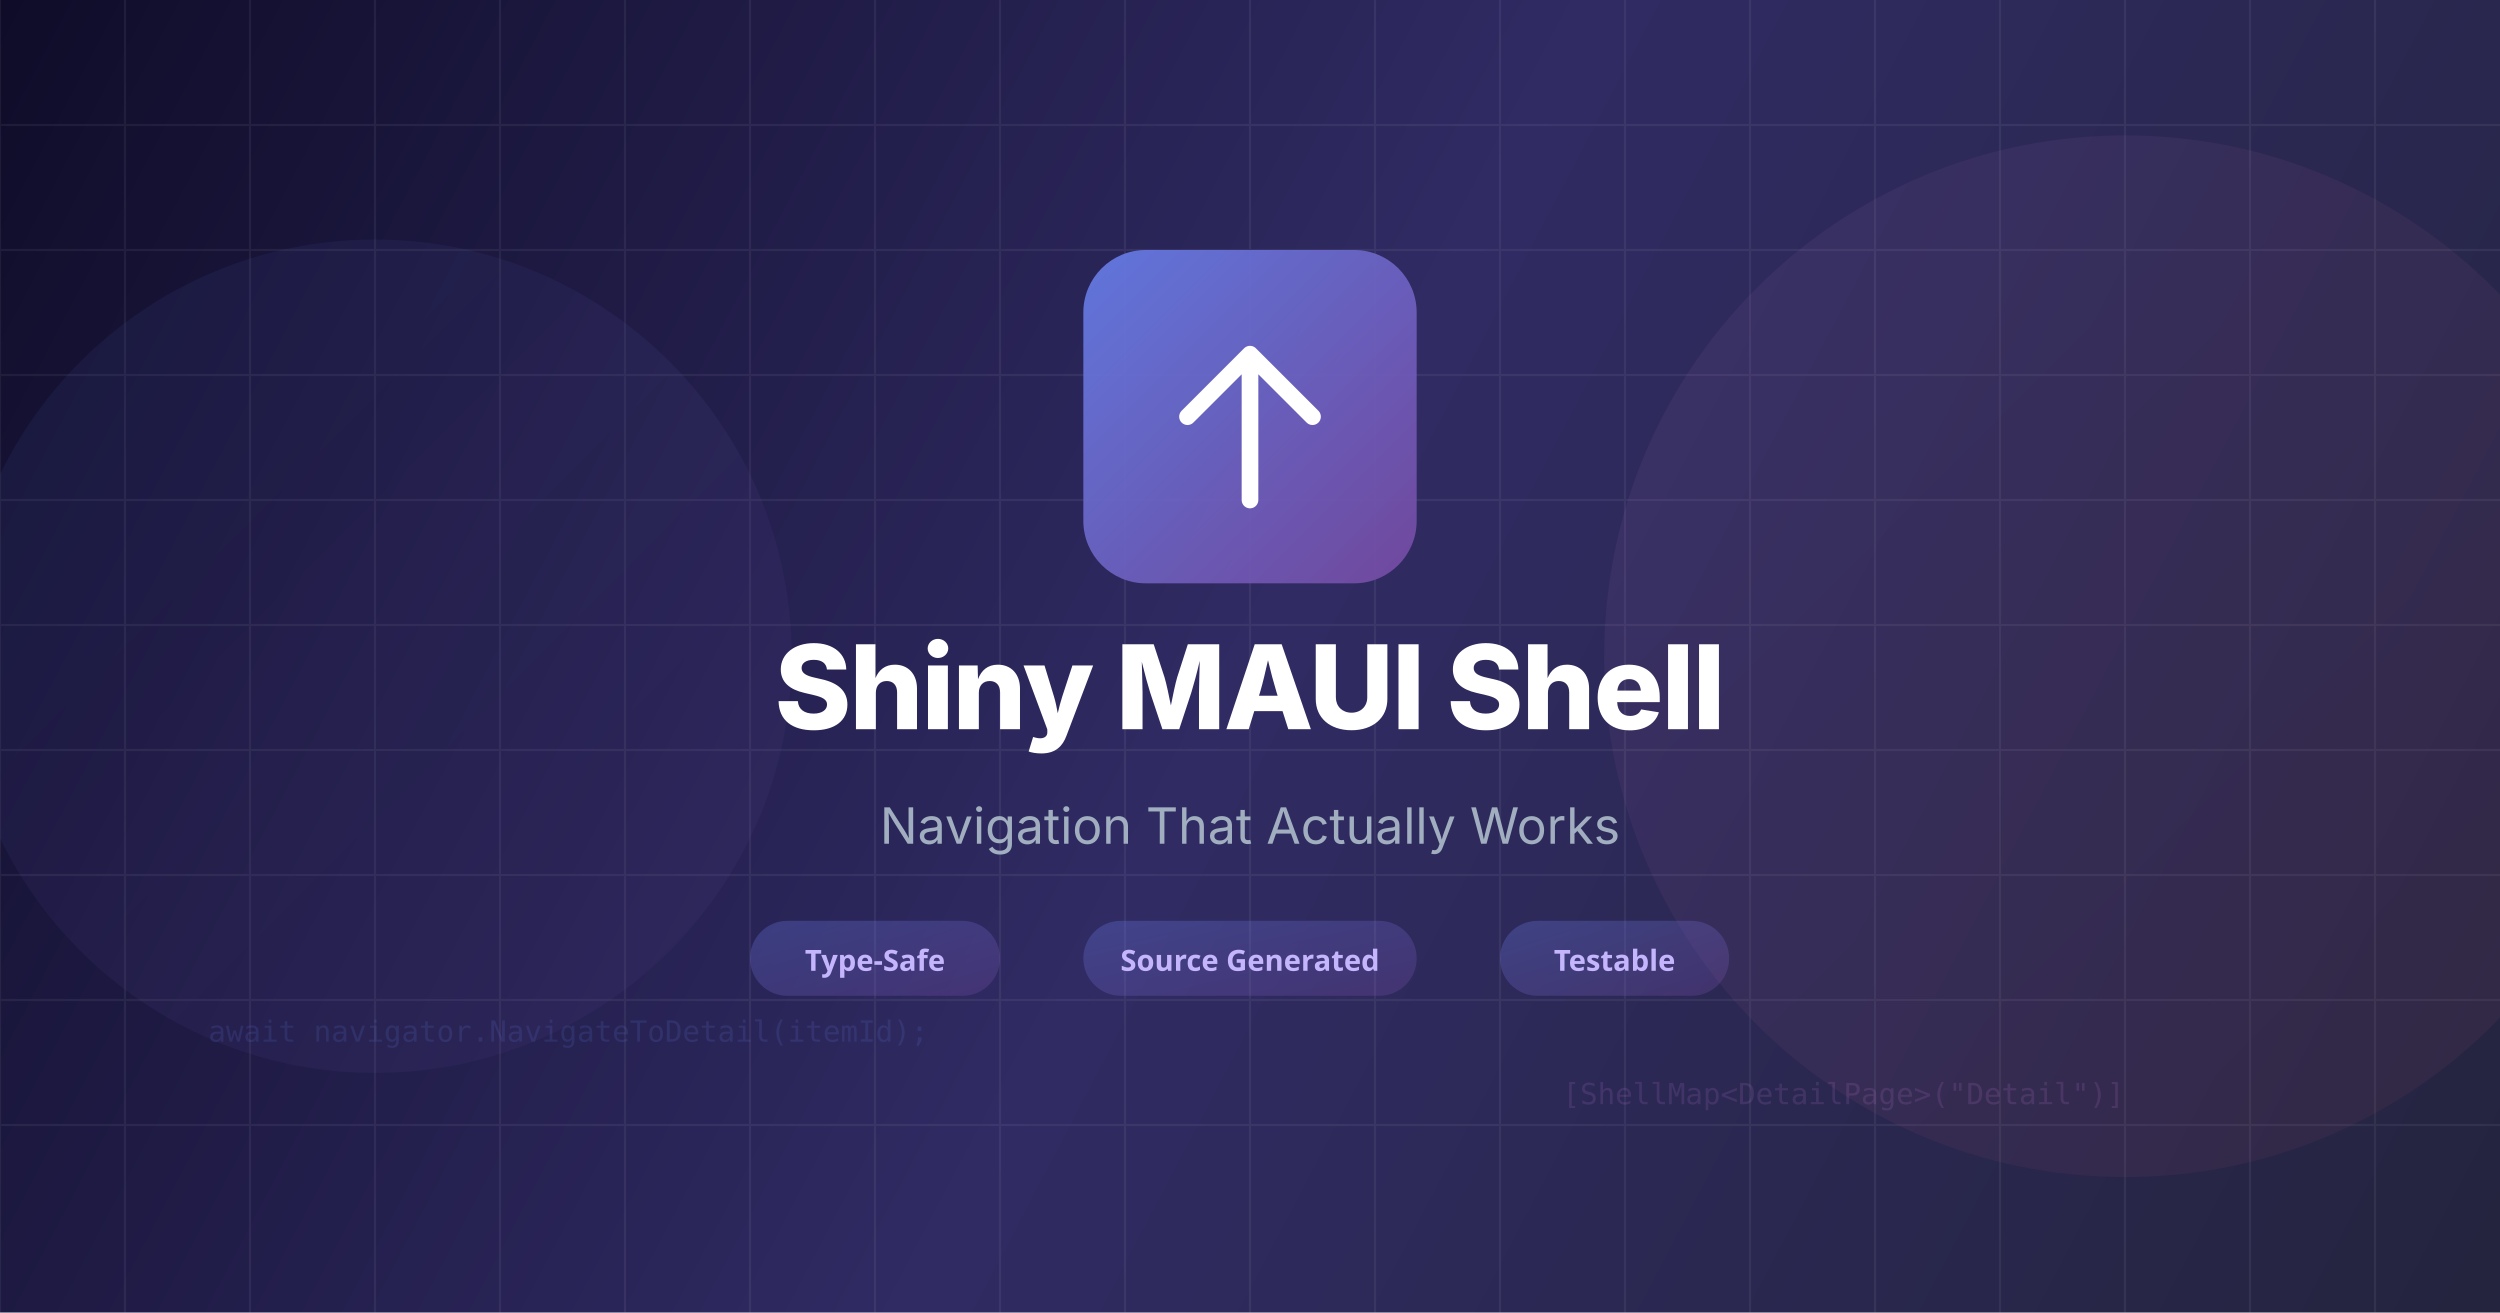
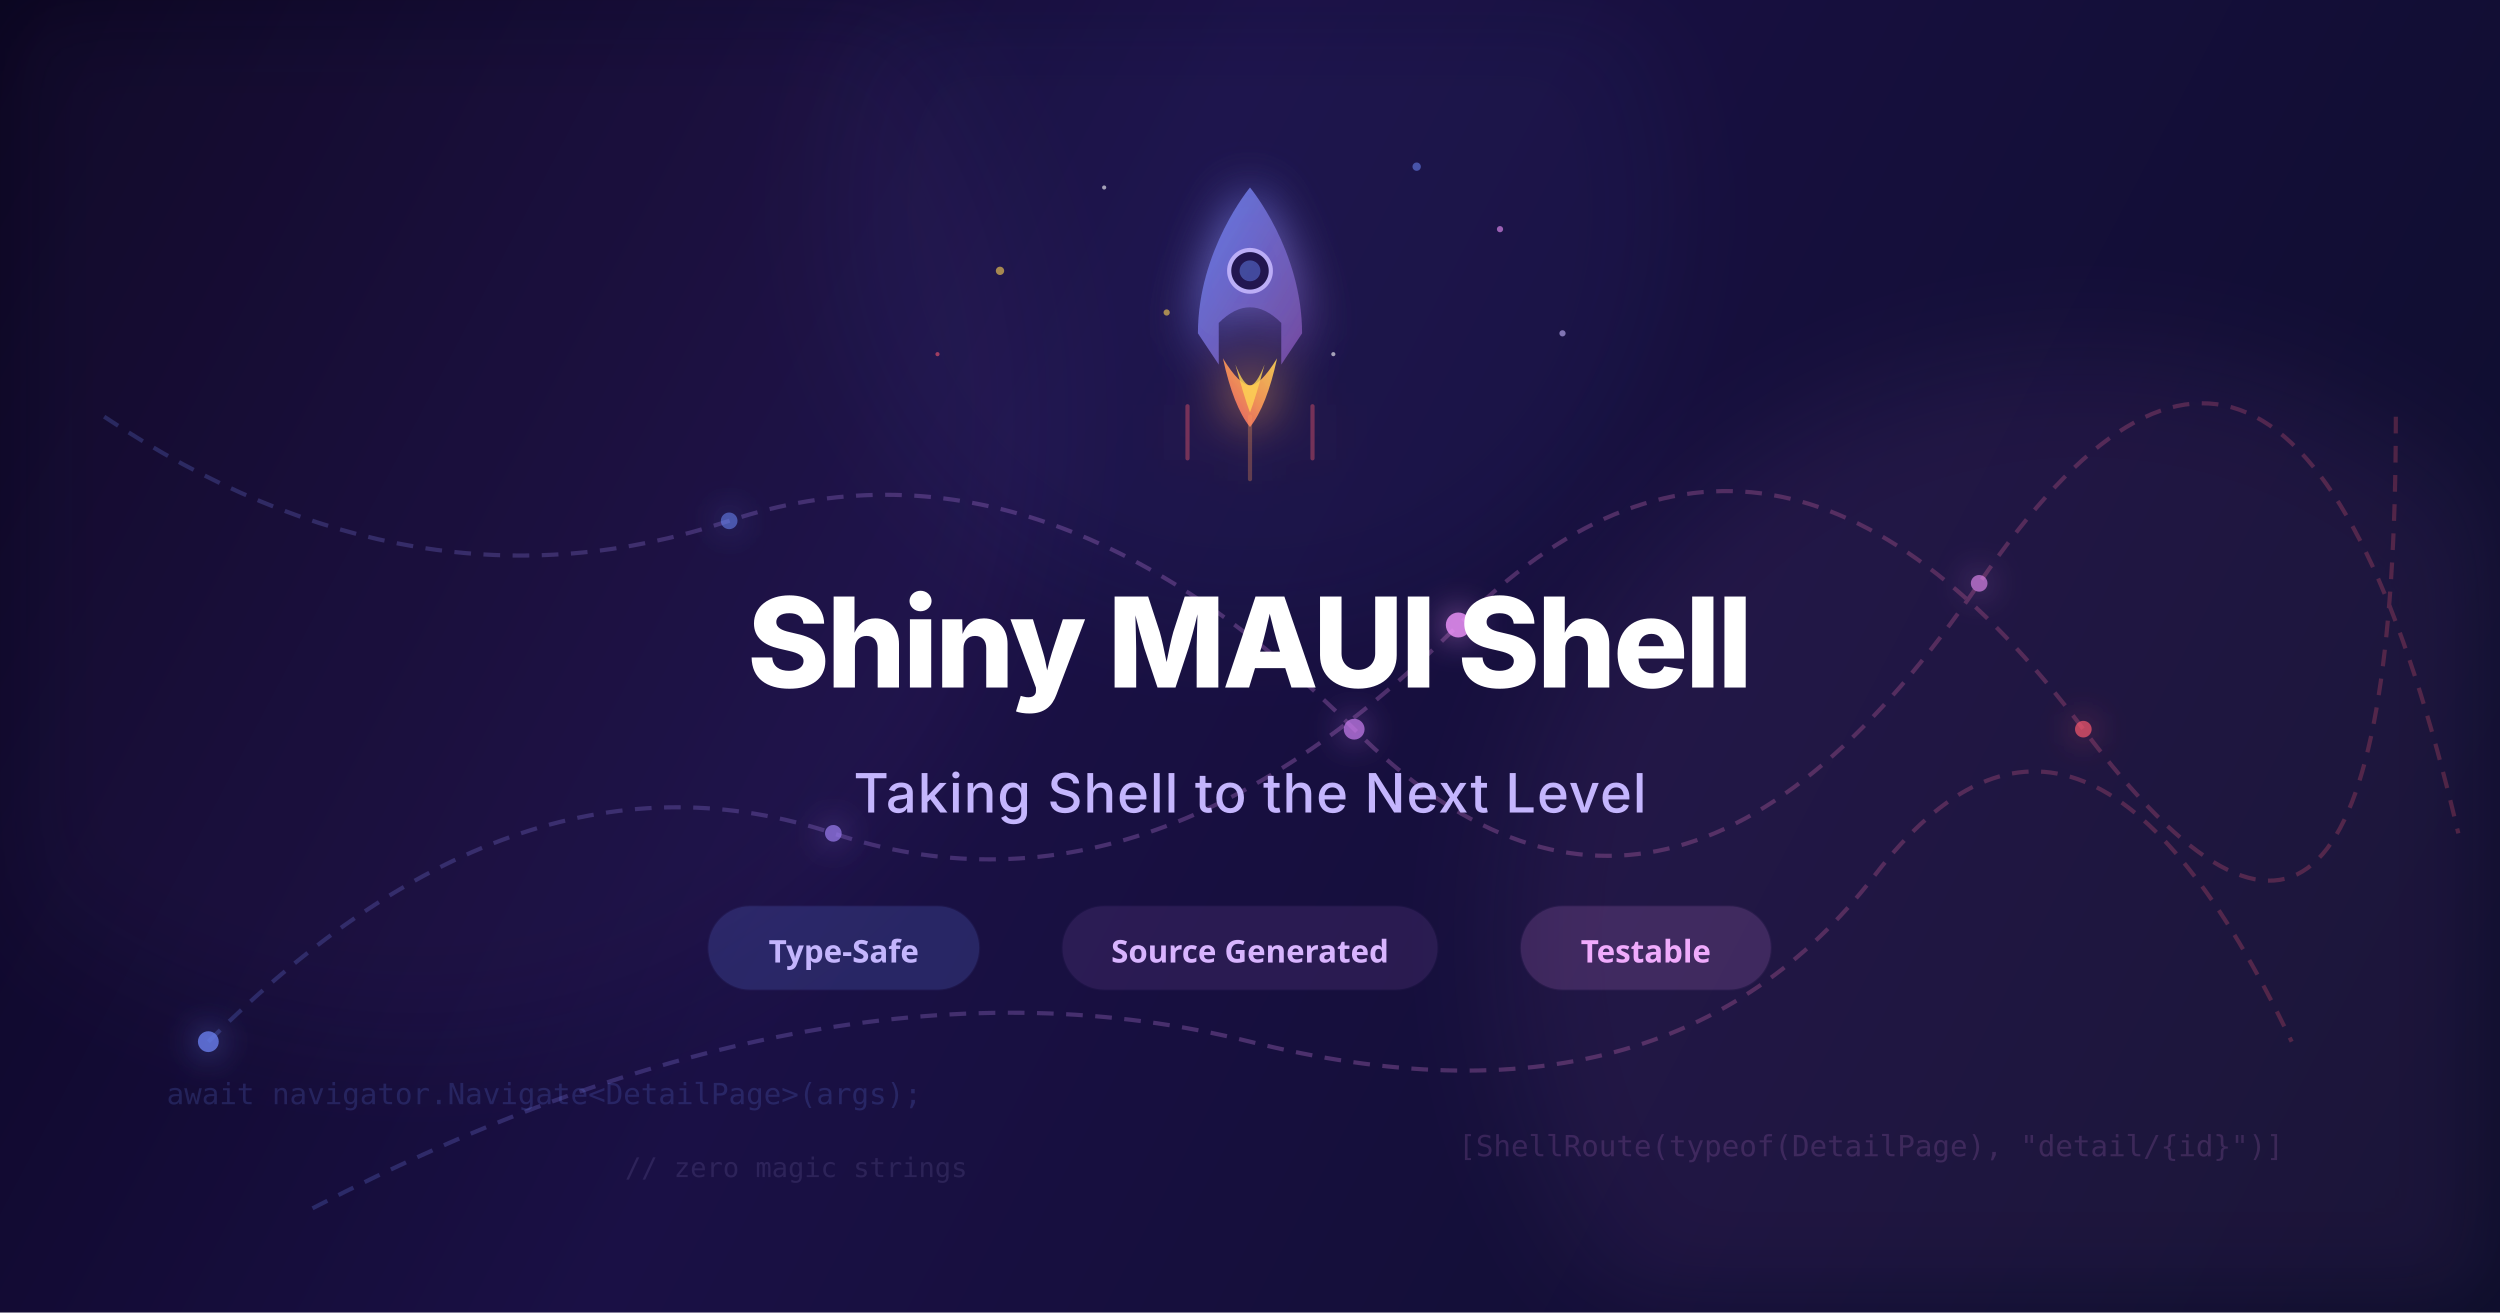
<svg xmlns="http://www.w3.org/2000/svg" viewBox="0 0 1200 630" fill="none">
  <defs>
    <linearGradient id="bg" x1="0" y1="0" x2="1200" y2="630" gradientUnits="userSpaceOnUse">
-       <stop offset="0%" stop-color="#0f0c29" />
-       <stop offset="50%" stop-color="#302b63" />
-       <stop offset="100%" stop-color="#24243e" />
+       <stop offset="0%" stop-color="#0a0520" />
+       <stop offset="40%" stop-color="#1a1045" />
+       <stop offset="100%" stop-color="#0d0d2b" />
    </linearGradient>
    <linearGradient id="accent" x1="0" y1="0" x2="1" y2="1">
      <stop offset="0%" stop-color="#667eea" />
      <stop offset="100%" stop-color="#764ba2" />
    </linearGradient>
    <linearGradient id="glow" x1="0" y1="0" x2="1" y2="1">
      <stop offset="0%" stop-color="#f093fb" />
      <stop offset="100%" stop-color="#f5576c" />
    </linearGradient>
+     <linearGradient id="fire" x1="0" y1="1" x2="1" y2="0">
+       <stop offset="0%" stop-color="#f5576c" />
+       <stop offset="50%" stop-color="#ff9a56" />
+       <stop offset="100%" stop-color="#ffd452" />
+     </linearGradient>
+     <linearGradient id="route" x1="0" y1="0" x2="1" y2="0">
+       <stop offset="0%" stop-color="#667eea" />
+       <stop offset="50%" stop-color="#f093fb" />
+       <stop offset="100%" stop-color="#f5576c" />
+     </linearGradient>
+     <filter id="glowFilter" x="-50%" y="-50%" width="200%" height="200%">
+       <feGaussianBlur stdDeviation="12" result="blur" />
+       <feMerge>
+         <feMergeNode in="blur" />
+         <feMergeNode in="SourceGraphic" />
+       </feMerge>
+     </filter>
+     <filter id="softGlow" x="-50%" y="-50%" width="200%" height="200%">
+       <feGaussianBlur stdDeviation="25" />
+     </filter>
+     <filter id="iconGlow" x="-50%" y="-50%" width="200%" height="200%">
+       <feGaussianBlur stdDeviation="8" result="blur" />
+       <feMerge>
+         <feMergeNode in="blur" />
+         <feMergeNode in="SourceGraphic" />
+       </feMerge>
+     </filter>
  </defs>
  <rect width="1200" height="630" fill="url(#bg)" />
-   <g opacity="0.06" stroke="#fff" stroke-width="1">
-     <line x1="0" y1="0" x2="0" y2="630" />
-     <line x1="60" y1="0" x2="60" y2="630" />
-     <line x1="120" y1="0" x2="120" y2="630" />
-     <line x1="180" y1="0" x2="180" y2="630" />
-     <line x1="240" y1="0" x2="240" y2="630" />
-     <line x1="300" y1="0" x2="300" y2="630" />
-     <line x1="360" y1="0" x2="360" y2="630" />
-     <line x1="420" y1="0" x2="420" y2="630" />
-     <line x1="480" y1="0" x2="480" y2="630" />
-     <line x1="540" y1="0" x2="540" y2="630" />
-     <line x1="600" y1="0" x2="600" y2="630" />
-     <line x1="660" y1="0" x2="660" y2="630" />
-     <line x1="720" y1="0" x2="720" y2="630" />
-     <line x1="780" y1="0" x2="780" y2="630" />
-     <line x1="840" y1="0" x2="840" y2="630" />
-     <line x1="900" y1="0" x2="900" y2="630" />
-     <line x1="960" y1="0" x2="960" y2="630" />
-     <line x1="1020" y1="0" x2="1020" y2="630" />
-     <line x1="1080" y1="0" x2="1080" y2="630" />
-     <line x1="1140" y1="0" x2="1140" y2="630" />
-     <line x1="0" y1="60" x2="1200" y2="60" />
-     <line x1="0" y1="120" x2="1200" y2="120" />
-     <line x1="0" y1="180" x2="1200" y2="180" />
-     <line x1="0" y1="240" x2="1200" y2="240" />
-     <line x1="0" y1="300" x2="1200" y2="300" />
-     <line x1="0" y1="360" x2="1200" y2="360" />
-     <line x1="0" y1="420" x2="1200" y2="420" />
-     <line x1="0" y1="480" x2="1200" y2="480" />
-     <line x1="0" y1="540" x2="1200" y2="540" />
+   <circle cx="200" cy="200" r="300" fill="#764ba2" opacity="0.07" filter="url(#softGlow)" />
+   <circle cx="1000" cy="450" r="280" fill="#f093fb" opacity="0.06" filter="url(#softGlow)" />
+   <circle cx="600" cy="100" r="200" fill="#667eea" opacity="0.05" filter="url(#softGlow)" />
+   <g opacity="0.25" stroke="url(#route)" stroke-width="2" fill="none" stroke-dasharray="8 6">
+     <path d="M100,500 Q250,350 400,400 T700,300 T1000,350 T1150,200" />
+     <path d="M50,200 Q200,300 350,250 T650,350 T950,280 T1180,400" />
+     <path d="M150,580 Q400,450 600,500 T900,420 T1100,500" />
  </g>
-   <circle cx="180" cy="315" r="200" fill="url(#accent)" opacity="0.08" />
-   <circle cx="1020" cy="315" r="250" fill="url(#glow)" opacity="0.06" />
-   <g transform="translate(520, 120)">
-     <rect x="0" y="0" width="160" height="160" rx="30" fill="url(#accent)" opacity="0.9" />
-     <path d="M50 80 L80 50 L110 80 M80 50 L80 120" stroke="#fff" stroke-width="8" stroke-linecap="round" stroke-linejoin="round" fill="none" />
+   <g filter="url(#iconGlow)">
+     <circle cx="100" cy="500" r="5" fill="#667eea" opacity="0.8" />
+     <circle cx="400" cy="400" r="4" fill="#9b7ef0" opacity="0.7" />
+     <circle cx="700" cy="300" r="6" fill="#f093fb" opacity="0.8" />
+     <circle cx="1000" cy="350" r="4" fill="#f5576c" opacity="0.7" />
+     <circle cx="350" cy="250" r="4" fill="#667eea" opacity="0.6" />
+     <circle cx="650" cy="350" r="5" fill="#c97ef0" opacity="0.7" />
+     <circle cx="950" cy="280" r="4" fill="#f093fb" opacity="0.6" />
  </g>
-   <text x="600" y="350" text-anchor="middle" font-family="system-ui, -apple-system, sans-serif" font-size="56" font-weight="800" fill="#ffffff" letter-spacing="-1">
+   <g transform="translate(600, 165)" filter="url(#glowFilter)">
+     <g transform="translate(-45, -75)">
+       <path d="M45 0 C45 0 20 30 20 70 L30 85 L30 65 Q45 50 60 65 L60 85 L70 70 C70 30 45 0 45 0Z" fill="url(#accent)" opacity="0.95" />
+       <circle cx="45" cy="40" r="10" fill="#1a1045" stroke="#c4b5fd" stroke-width="2" opacity="0.9" />
+       <circle cx="45" cy="40" r="5" fill="#667eea" opacity="0.5" />
+       <path d="M32 82 Q37 105 45 115 Q53 105 58 82 Q50 95 45 95 Q40 95 32 82Z" fill="url(#fire)" opacity="0.9" />
+       <path d="M38 85 Q42 100 45 108 Q48 100 52 85 Q48 95 45 95 Q42 95 38 85Z" fill="#ffd452" opacity="0.8" />
+     </g>
+     <line x1="-30" y1="30" x2="-30" y2="55" stroke="#f5576c" stroke-width="2" opacity="0.4" stroke-linecap="round" />
+     <line x1="0" y1="35" x2="0" y2="65" stroke="#ff9a56" stroke-width="2" opacity="0.3" stroke-linecap="round" />
+     <line x1="30" y1="30" x2="30" y2="55" stroke="#f5576c" stroke-width="2" opacity="0.4" stroke-linecap="round" />
+   </g>
+   <g opacity="0.6">
+     <circle cx="480" cy="130" r="2" fill="#ffd452" />
+     <circle cx="720" cy="110" r="1.5" fill="#f093fb" />
+     <circle cx="530" cy="90" r="1" fill="#fff" />
+     <circle cx="680" cy="80" r="2" fill="#667eea" />
+     <circle cx="560" cy="150" r="1.5" fill="#ffd452" />
+     <circle cx="640" cy="170" r="1" fill="#fff" />
+     <circle cx="750" cy="160" r="1.5" fill="#c4b5fd" />
+     <circle cx="450" cy="170" r="1" fill="#f5576c" />
+   </g>
+   <text x="600" y="330" text-anchor="middle" font-family="system-ui, -apple-system, sans-serif" font-size="60" font-weight="800" fill="#ffffff" letter-spacing="-1.5">
    Shiny MAUI Shell
  </text>
-   <text x="600" y="405" text-anchor="middle" font-family="system-ui, -apple-system, sans-serif" font-size="24" font-weight="400" fill="#a0aec0">
-     Navigation That Actually Works
+   <text x="600" y="390" text-anchor="middle" font-family="system-ui, -apple-system, sans-serif" font-size="26" font-weight="500" fill="#c4b5fd" letter-spacing="0.5">
+     Taking Shell to the Next Level
  </text>
-   <g transform="translate(600, 460)" text-anchor="middle">
-     <rect x="-240" y="-18" width="120" height="36" rx="18" fill="url(#accent)" opacity="0.3" />
-     <text x="-180" y="6" font-family="system-ui, sans-serif" font-size="14" font-weight="600" fill="#c4b5fd">Type-Safe</text>
-     <rect x="-80" y="-18" width="160" height="36" rx="18" fill="url(#accent)" opacity="0.3" />
-     <text x="0" y="6" font-family="system-ui, sans-serif" font-size="14" font-weight="600" fill="#c4b5fd">Source Generated</text>
-     <rect x="120" y="-18" width="110" height="36" rx="18" fill="url(#accent)" opacity="0.3" />
-     <text x="175" y="6" font-family="system-ui, sans-serif" font-size="14" font-weight="600" fill="#c4b5fd">Testable</text>
+   <g transform="translate(600, 455)" text-anchor="middle">
+     <rect x="-260" y="-20" width="130" height="40" rx="20" fill="#667eea" opacity="0.2" stroke="#667eea" stroke-width="1" stroke-opacity="0.3" />
+     <text x="-195" y="7" font-family="system-ui, sans-serif" font-size="15" font-weight="600" fill="#c4b5fd">Type-Safe</text>
+     <rect x="-90" y="-20" width="180" height="40" rx="20" fill="#764ba2" opacity="0.2" stroke="#764ba2" stroke-width="1" stroke-opacity="0.3" />
+     <text x="0" y="7" font-family="system-ui, sans-serif" font-size="15" font-weight="600" fill="#d8b4fe">Source Generated</text>
+     <rect x="130" y="-20" width="120" height="40" rx="20" fill="#f093fb" opacity="0.15" stroke="#f093fb" stroke-width="1" stroke-opacity="0.3" />
+     <text x="190" y="7" font-family="system-ui, sans-serif" font-size="15" font-weight="600" fill="#f0abfc">Testable</text>
  </g>
-   <g transform="translate(100, 500)" opacity="0.15">
-     <text font-family="monospace" font-size="14" fill="#667eea">await navigator.NavigateToDetail(itemId);</text>
+   <g transform="translate(80, 530)" opacity="0.2">
+     <text font-family="monospace" font-size="14" fill="#667eea">await navigator.Navigate&lt;DetailPage&gt;(args);</text>
  </g>
-   <g transform="translate(750, 530)" opacity="0.12">
-     <text font-family="monospace" font-size="14" fill="#f093fb">[ShellMap&lt;DetailPage&gt;("Detail")]</text>
+   <g transform="translate(700, 555)" opacity="0.15">
+     <text font-family="monospace" font-size="14" fill="#f093fb">[ShellRoute(typeof(DetailPage), "detail/{id}")]</text>
+   </g>
+   <g transform="translate(300, 565)" opacity="0.12">
+     <text font-family="monospace" font-size="13" fill="#c4b5fd">// zero magic strings</text>
  </g>
</svg>
